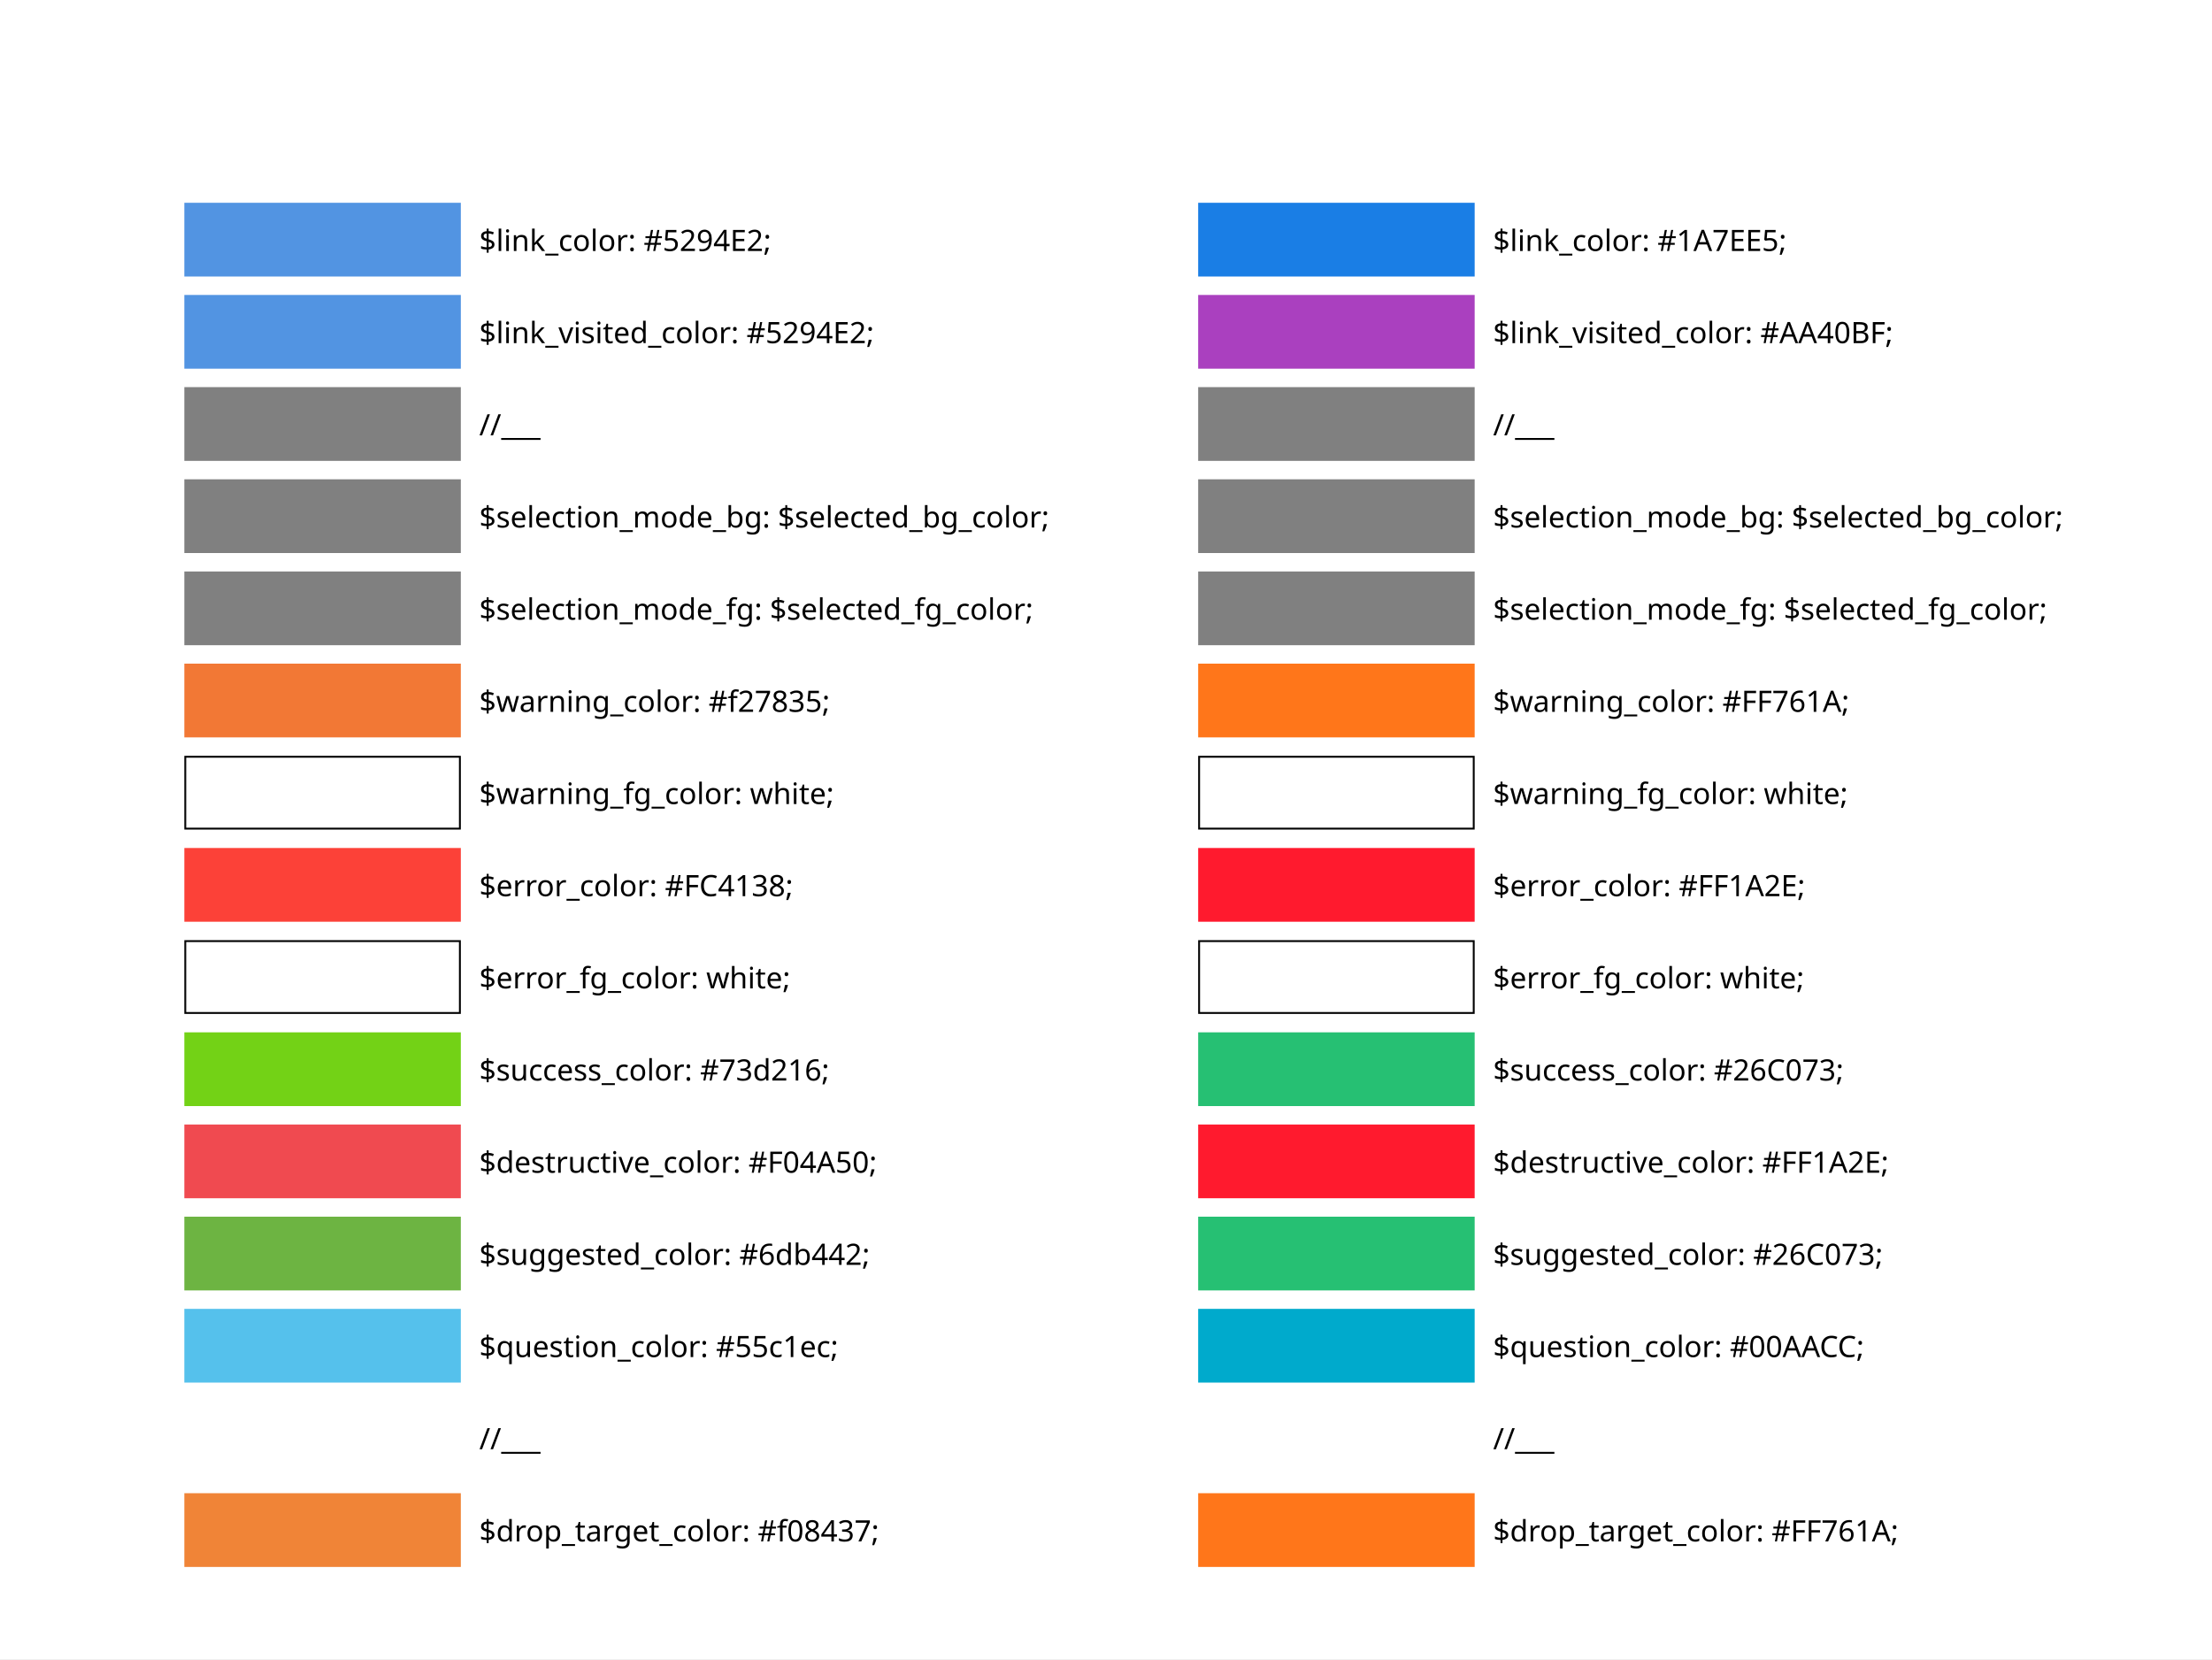
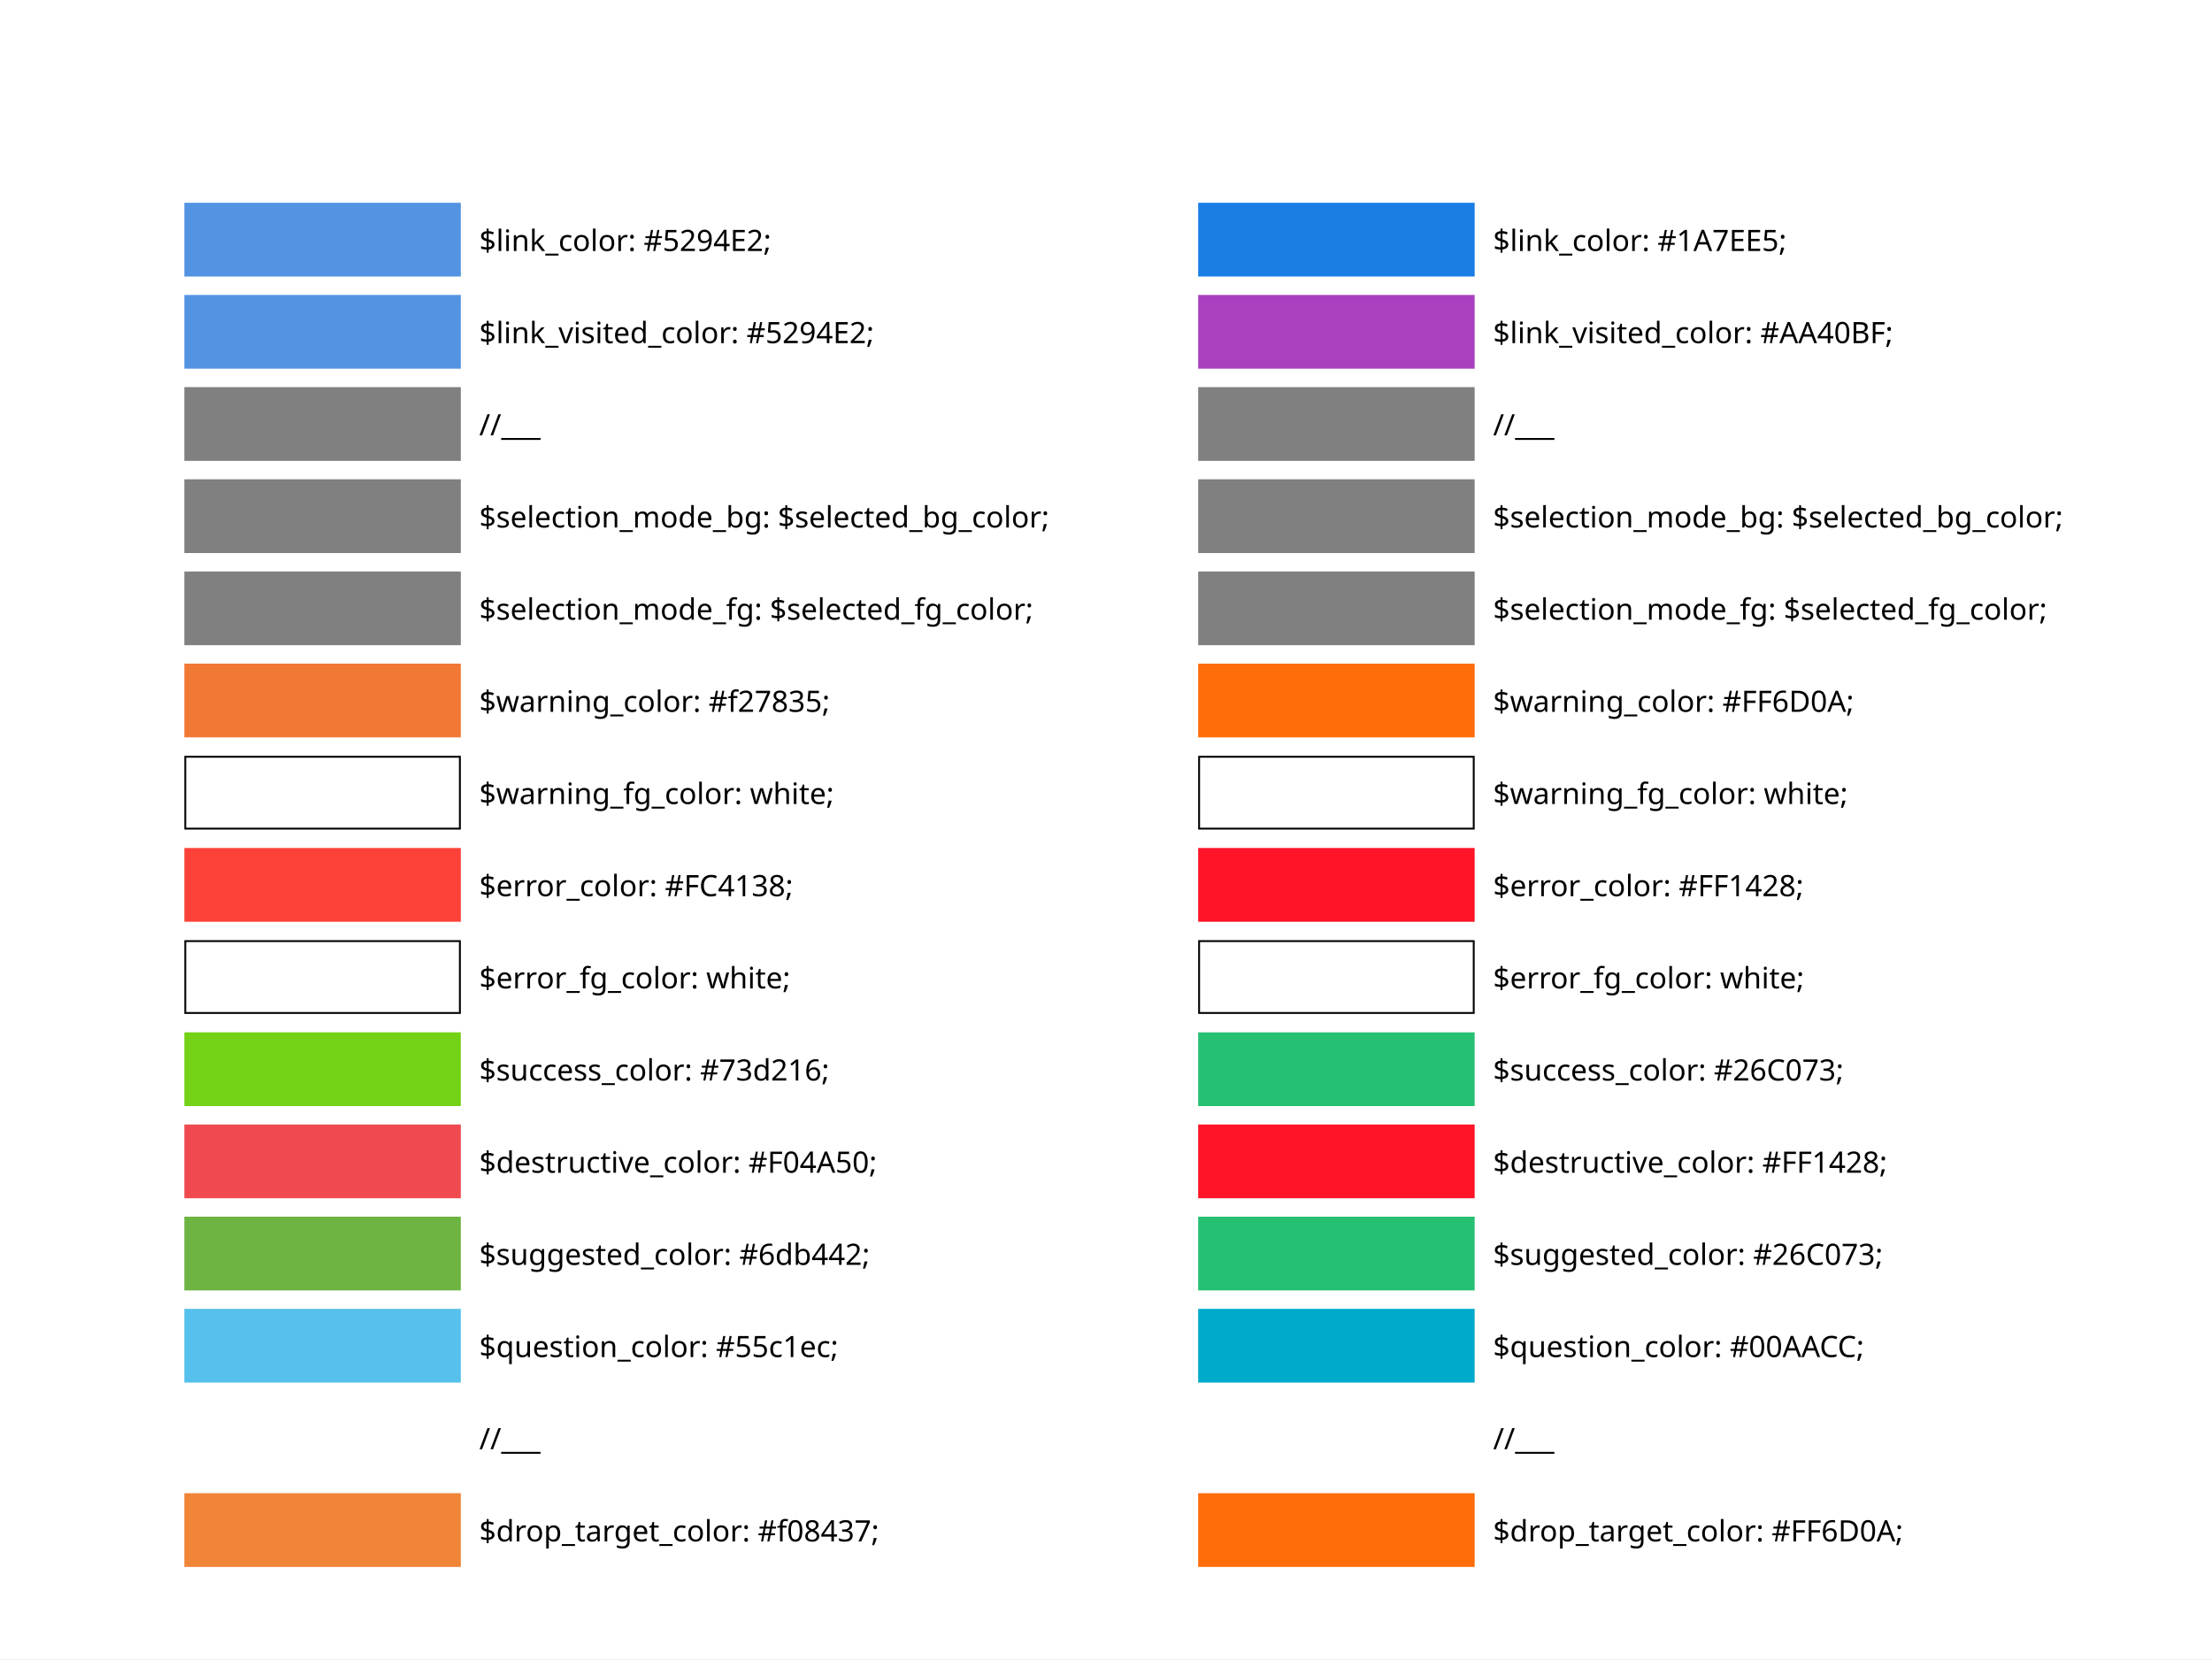
<svg xmlns="http://www.w3.org/2000/svg" id="svg8" version="1.1" viewBox="0 0 1200 900" height="900" width="1200">
  <defs id="defs2" />
  <g transform="translate(0,38.20002)" id="layer1">
    <rect rx="1.5995795e-15" y="-38.2" x="0" height="900" width="1200" id="rect876" style="fill:#ffffff;fill-opacity:1;stroke:none;stroke-width:4.948;stroke-miterlimit:4;stroke-dasharray:none;stroke-opacity:1" />
    <text id="text9" y="97.956" x="260" style="font-style:normal;font-weight:normal;font-size:16px;line-height:2;font-family:sans-serif;letter-spacing:0px;word-spacing:0px;fill:#000000;fill-opacity:1;stroke:none" xml:space="preserve">
      <tspan style="line-height:50px" y="97.956" x="260" id="tspan7">$link_color: #5294E2;</tspan>
      <tspan style="line-height:50px" id="tspan11" y="147.956" x="260">$link_visited_color: #5294E2;</tspan>
      <tspan style="line-height:50px" id="tspan13" y="197.956" x="260">//___</tspan>
      <tspan style="line-height:50px" id="tspan15" y="247.956" x="260">$selection_mode_bg: $selected_bg_color;</tspan>
      <tspan style="line-height:50px" id="tspan17" y="297.956" x="260">$selection_mode_fg: $selected_fg_color;</tspan>
      <tspan style="line-height:50px" id="tspan19" y="347.956" x="260">$warning_color: #f27835;</tspan>
      <tspan style="line-height:50px" id="tspan21" y="397.956" x="260">$warning_fg_color: white;</tspan>
      <tspan style="line-height:50px" id="tspan23" y="447.956" x="260">$error_color: #FC4138;</tspan>
      <tspan style="line-height:50px" id="tspan25" y="497.956" x="260">$error_fg_color: white;</tspan>
      <tspan style="line-height:50px" id="tspan27" y="547.956" x="260">$success_color: #73d216;</tspan>
      <tspan style="line-height:50px" id="tspan29" y="597.956" x="260">$destructive_color: #F04A50;</tspan>
      <tspan style="line-height:50px" id="tspan31" y="647.956" x="260">$suggested_color: #6db442;</tspan>
      <tspan style="line-height:50px" id="tspan33" y="697.956" x="260">$question_color: #55c1ec;</tspan>
      <tspan id="tspan1000" style="line-height:50px" y="747.956" x="260">//___</tspan>
      <tspan id="tspan1002" style="line-height:50px" y="797.956" x="260">$drop_target_color: #f08437;</tspan>
    </text>
    <rect y="671.8" x="100" height="40" width="150" id="rect35" style="fill:#55c1ec;fill-opacity:1;stroke-width:0.829" />
    <rect style="fill:#6db442;fill-opacity:1;stroke-width:0.829" id="use892" width="150" height="40" x="100" y="621.8" />
    <rect style="fill:#f04a50;fill-opacity:1;stroke-width:0.829" id="use894" width="150" height="40" x="100" y="571.8" />
    <rect style="fill:#73d216;fill-opacity:1;stroke-width:0.829" id="use896" width="150" height="40" x="100" y="521.8" />
    <rect style="fill:#ffffff;fill-opacity:1;stroke:#000000;stroke-width:1.015;stroke-miterlimit:4;stroke-dasharray:none;stroke-opacity:1" id="use898" width="148.985" height="38.985" x="100.508" y="472.308" />
    <rect style="fill:#fc4138;fill-opacity:1;stroke-width:0.829" id="use900" width="150" height="40" x="100" y="421.8" />
    <rect style="fill:#ffffff;fill-opacity:1;stroke:#000000;stroke-width:1.015;stroke-miterlimit:4;stroke-dasharray:none;stroke-opacity:1" id="use902" width="148.985" height="38.985" x="100.508" y="372.308" />
    <rect style="fill:#f27835;fill-opacity:1;stroke-width:0.829" id="use904" width="150" height="40" x="100" y="321.8" />
    <rect style="fill:#808080;fill-opacity:1;stroke-width:0.829" id="use906" width="150" height="40" x="100" y="271.8" />
    <rect style="fill:#808080;fill-opacity:1;stroke-width:0.829" id="use908" width="150" height="40" x="100" y="221.8" />
    <rect style="fill:#808080;fill-opacity:1;stroke-width:0.829" id="use910" width="150" height="40" x="100" y="171.8" />
    <rect style="fill:#5294e2;fill-opacity:1;stroke-width:0.829" id="use912" width="150" height="40" x="100" y="121.8" />
    <rect y="71.8" x="100" height="40" width="150" id="rect936" style="fill:#5294e2;fill-opacity:1;stroke-width:0.829" />
    <text xml:space="preserve" style="font-style:normal;font-weight:normal;font-size:16px;line-height:2;font-family:sans-serif;letter-spacing:0px;word-spacing:0px;fill:#000000;fill-opacity:1;stroke:none" x="810" y="97.956" id="text964">
      <tspan id="tspan938" x="810" y="97.956" style="line-height:50px">$link_color: #1A7EE5;</tspan>
      <tspan x="810" y="147.956" id="tspan940" style="line-height:50px">$link_visited_color: #AA40BF;</tspan>
      <tspan x="810" y="197.956" id="tspan942" style="line-height:50px">//___</tspan>
      <tspan x="810" y="247.956" id="tspan944" style="line-height:50px">$selection_mode_bg: $selected_bg_color;</tspan>
      <tspan x="810" y="297.956" id="tspan946" style="line-height:50px">$selection_mode_fg: $selected_fg_color;</tspan>
-       <tspan x="810" y="347.956" id="tspan948" style="line-height:50px">$warning_color: #FF761A;</tspan>
+       <tspan x="810" y="347.956" id="tspan948" style="line-height:50px">$warning_color: #FF6D0A;</tspan>
      <tspan x="810" y="397.956" id="tspan950" style="line-height:50px">$warning_fg_color: white;</tspan>
-       <tspan x="810" y="447.956" id="tspan952" style="line-height:50px">$error_color: #FF1A2E;</tspan>
+       <tspan x="810" y="447.956" id="tspan952" style="line-height:50px">$error_color: #FF1428;</tspan>
      <tspan x="810" y="497.956" id="tspan954" style="line-height:50px">$error_fg_color: white;</tspan>
      <tspan x="810" y="547.956" id="tspan956" style="line-height:50px">$success_color: #26C073;</tspan>
-       <tspan x="810" y="597.956" id="tspan958" style="line-height:50px">$destructive_color: #FF1A2E;</tspan>
+       <tspan x="810" y="597.956" id="tspan958" style="line-height:50px">$destructive_color: #FF1428;</tspan>
      <tspan x="810" y="647.956" id="tspan960" style="line-height:50px">$suggested_color: #26C073;</tspan>
      <tspan x="810" y="697.956" id="tspan962" style="line-height:50px">$question_color: #00AACC;</tspan>
      <tspan id="tspan1004" x="810" y="747.956" style="line-height:50px">//___</tspan>
-       <tspan id="tspan1006" x="810" y="797.956" style="line-height:50px">$drop_target_color: #FF761A;</tspan>
+       <tspan id="tspan1006" x="810" y="797.956" style="line-height:50px">$drop_target_color: #FF6D0A;</tspan>
    </text>
    <rect style="fill:#00aacc;fill-opacity:1;stroke-width:0.829" id="rect966" width="150" height="40" x="650" y="671.8" />
    <rect y="621.8" x="650" height="40" width="150" id="rect968" style="fill:#26c073;fill-opacity:1;stroke-width:0.829" />
-     <rect y="571.8" x="650" height="40" width="150" id="rect970" style="fill:#ff1a2e;fill-opacity:1;stroke-width:0.829" />
+     <rect y="571.8" x="650" height="40" width="150" id="rect970" style="fill:#ff1428;fill-opacity:1;stroke-width:0.829" />
    <rect y="521.8" x="650" height="40" width="150" id="rect972" style="fill:#26c073;fill-opacity:1;stroke-width:0.829" />
    <rect y="472.308" x="650.508" height="38.985" width="148.985" id="rect974" style="fill:#ffffff;fill-opacity:1;stroke:#000000;stroke-width:1.015;stroke-miterlimit:4;stroke-dasharray:none;stroke-opacity:1" />
-     <rect y="421.8" x="650" height="40" width="150" id="rect976" style="fill:#ff1a2e;fill-opacity:1;stroke-width:0.829" />
+     <rect y="421.8" x="650" height="40" width="150" id="rect976" style="fill:#ff1428;fill-opacity:1;stroke-width:0.829" />
    <rect y="372.308" x="650.508" height="38.985" width="148.985" id="rect978" style="fill:#ffffff;fill-opacity:1;stroke:#000000;stroke-width:1.015;stroke-miterlimit:4;stroke-dasharray:none;stroke-opacity:1" />
-     <rect y="321.8" x="650" height="40" width="150" id="rect980" style="fill:#ff761a;fill-opacity:1;stroke-width:0.829" />
+     <rect y="321.8" x="650" height="40" width="150" id="rect980" style="fill:#ff6d0a;fill-opacity:1;stroke-width:0.829" />
    <rect y="271.8" x="650" height="40" width="150" id="rect982" style="fill:#808080;fill-opacity:1;stroke-width:0.829" />
    <rect y="221.8" x="650" height="40" width="150" id="rect984" style="fill:#808080;fill-opacity:1;stroke-width:0.829" />
    <rect y="171.8" x="650" height="40" width="150" id="rect986" style="fill:#808080;fill-opacity:1;stroke-width:0.829" />
    <rect y="121.8" x="650" height="40" width="150" id="rect988" style="fill:#aa40bf;fill-opacity:1;stroke-width:0.829" />
    <rect style="fill:#1a7ee5;fill-opacity:1;stroke-width:0.829" id="rect990" width="150" height="40" x="650" y="71.8" />
    <rect style="fill:#f08437;fill-opacity:1;stroke-width:0.829" id="rect1008" width="150" height="40" x="100" y="771.8" />
-     <rect y="771.8" x="650" height="40" width="150" id="rect1010" style="fill:#ff761a;fill-opacity:1;stroke-width:0.829" />
+     <rect y="771.8" x="650" height="40" width="150" id="rect1010" style="fill:#ff6d0a;fill-opacity:1;stroke-width:0.829" />
  </g>
</svg>
